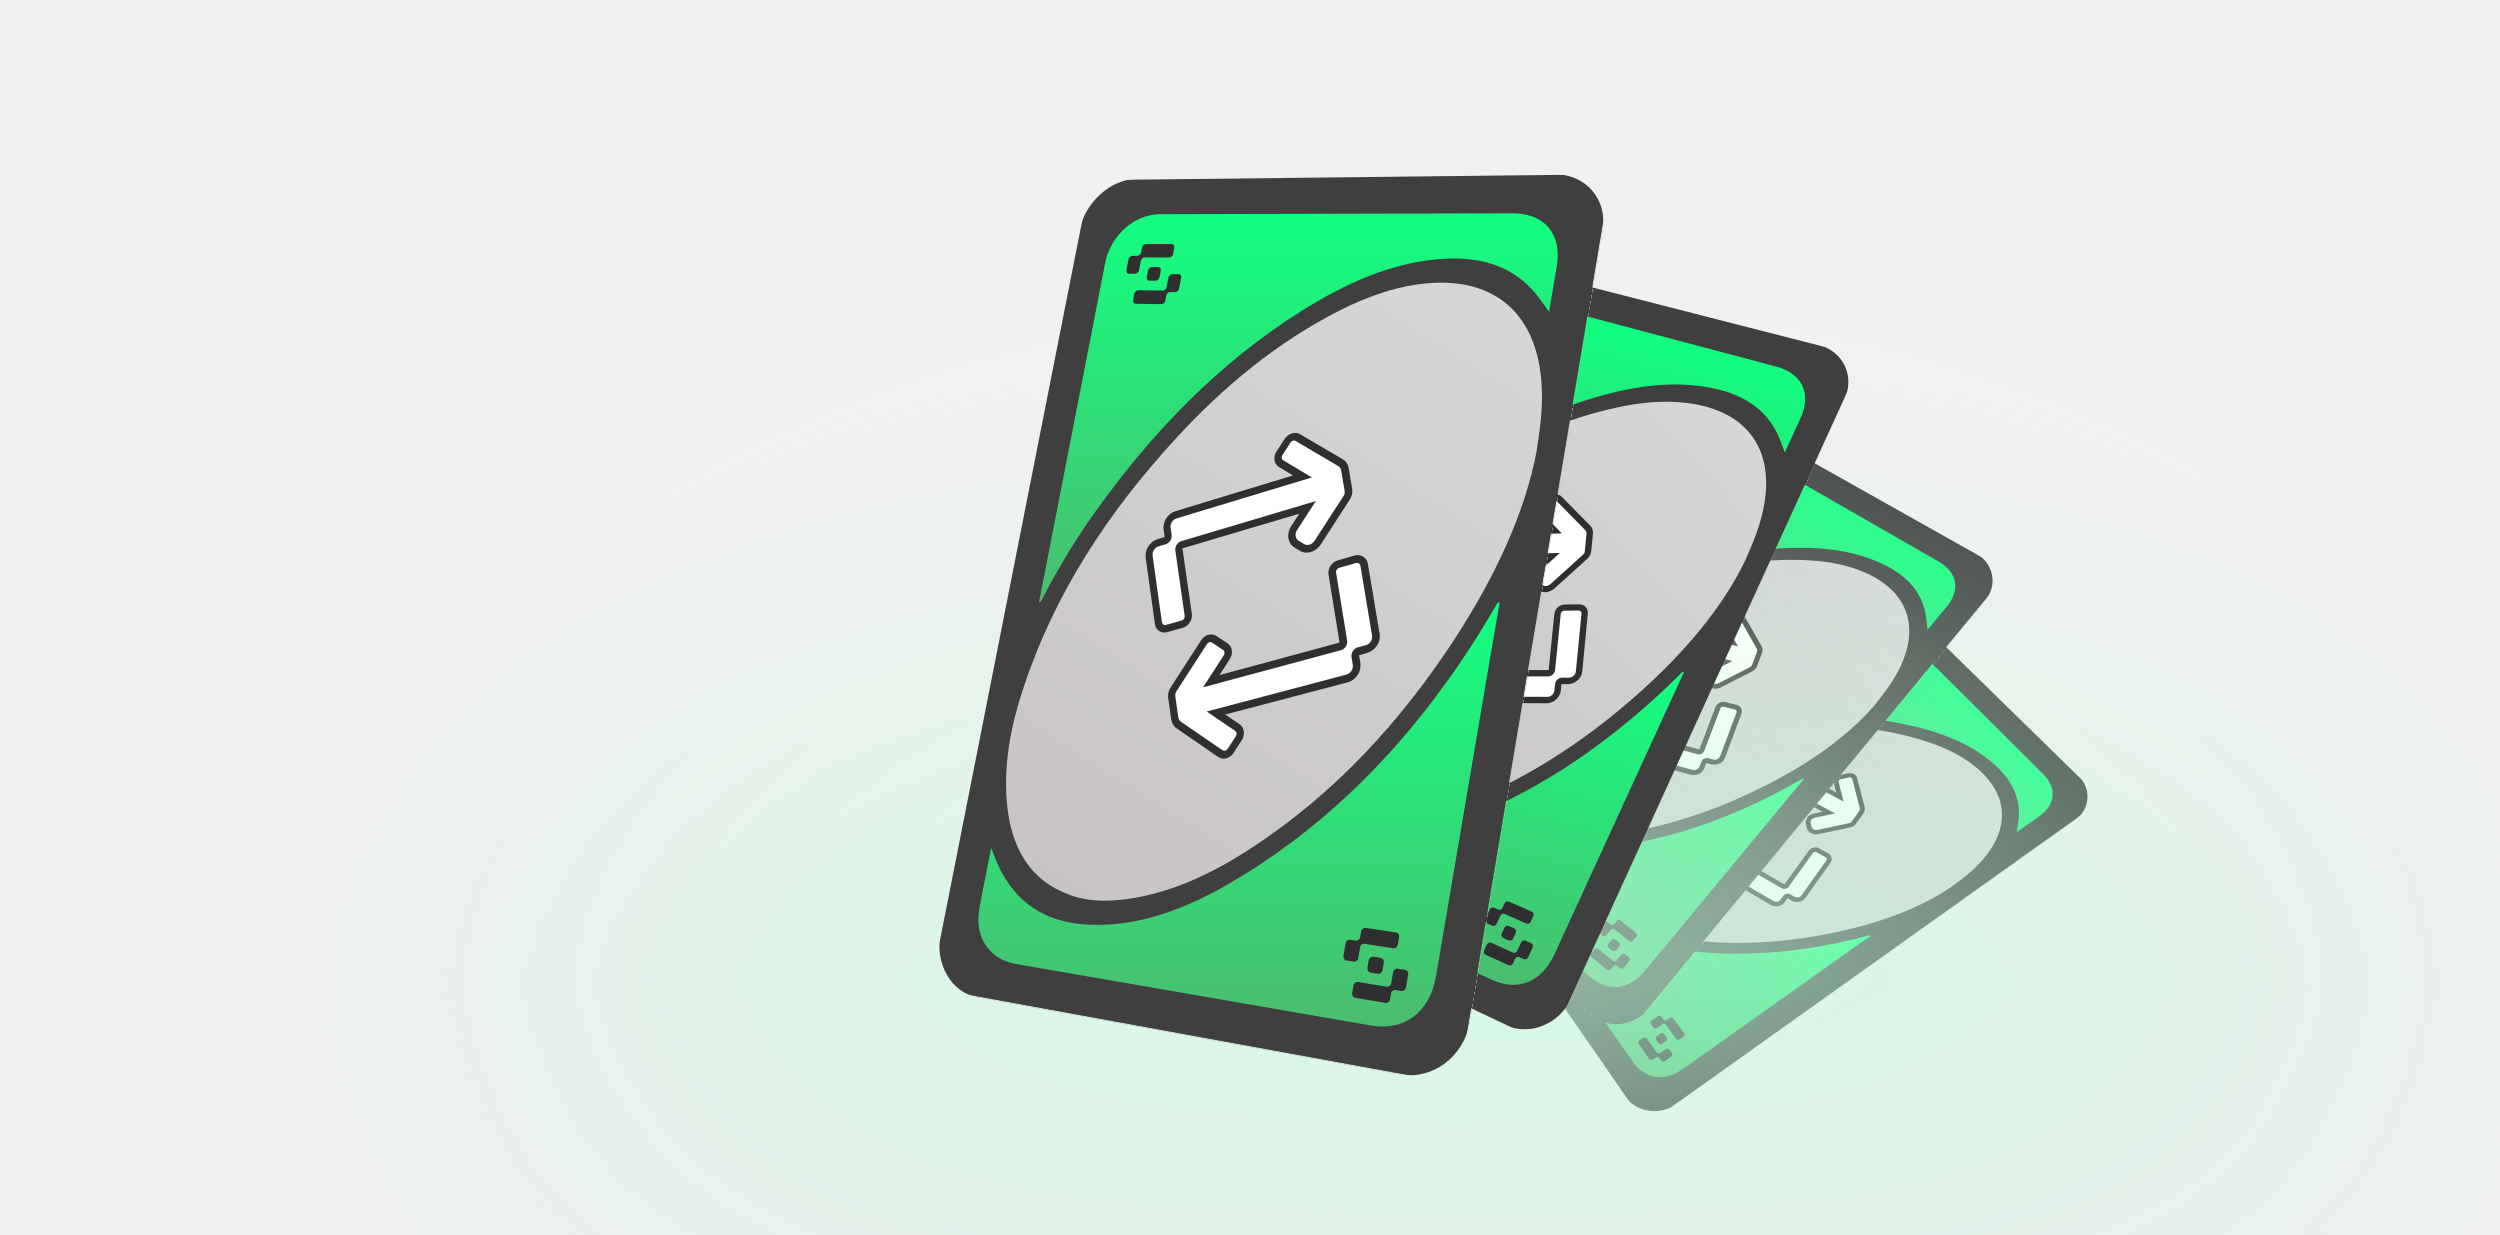
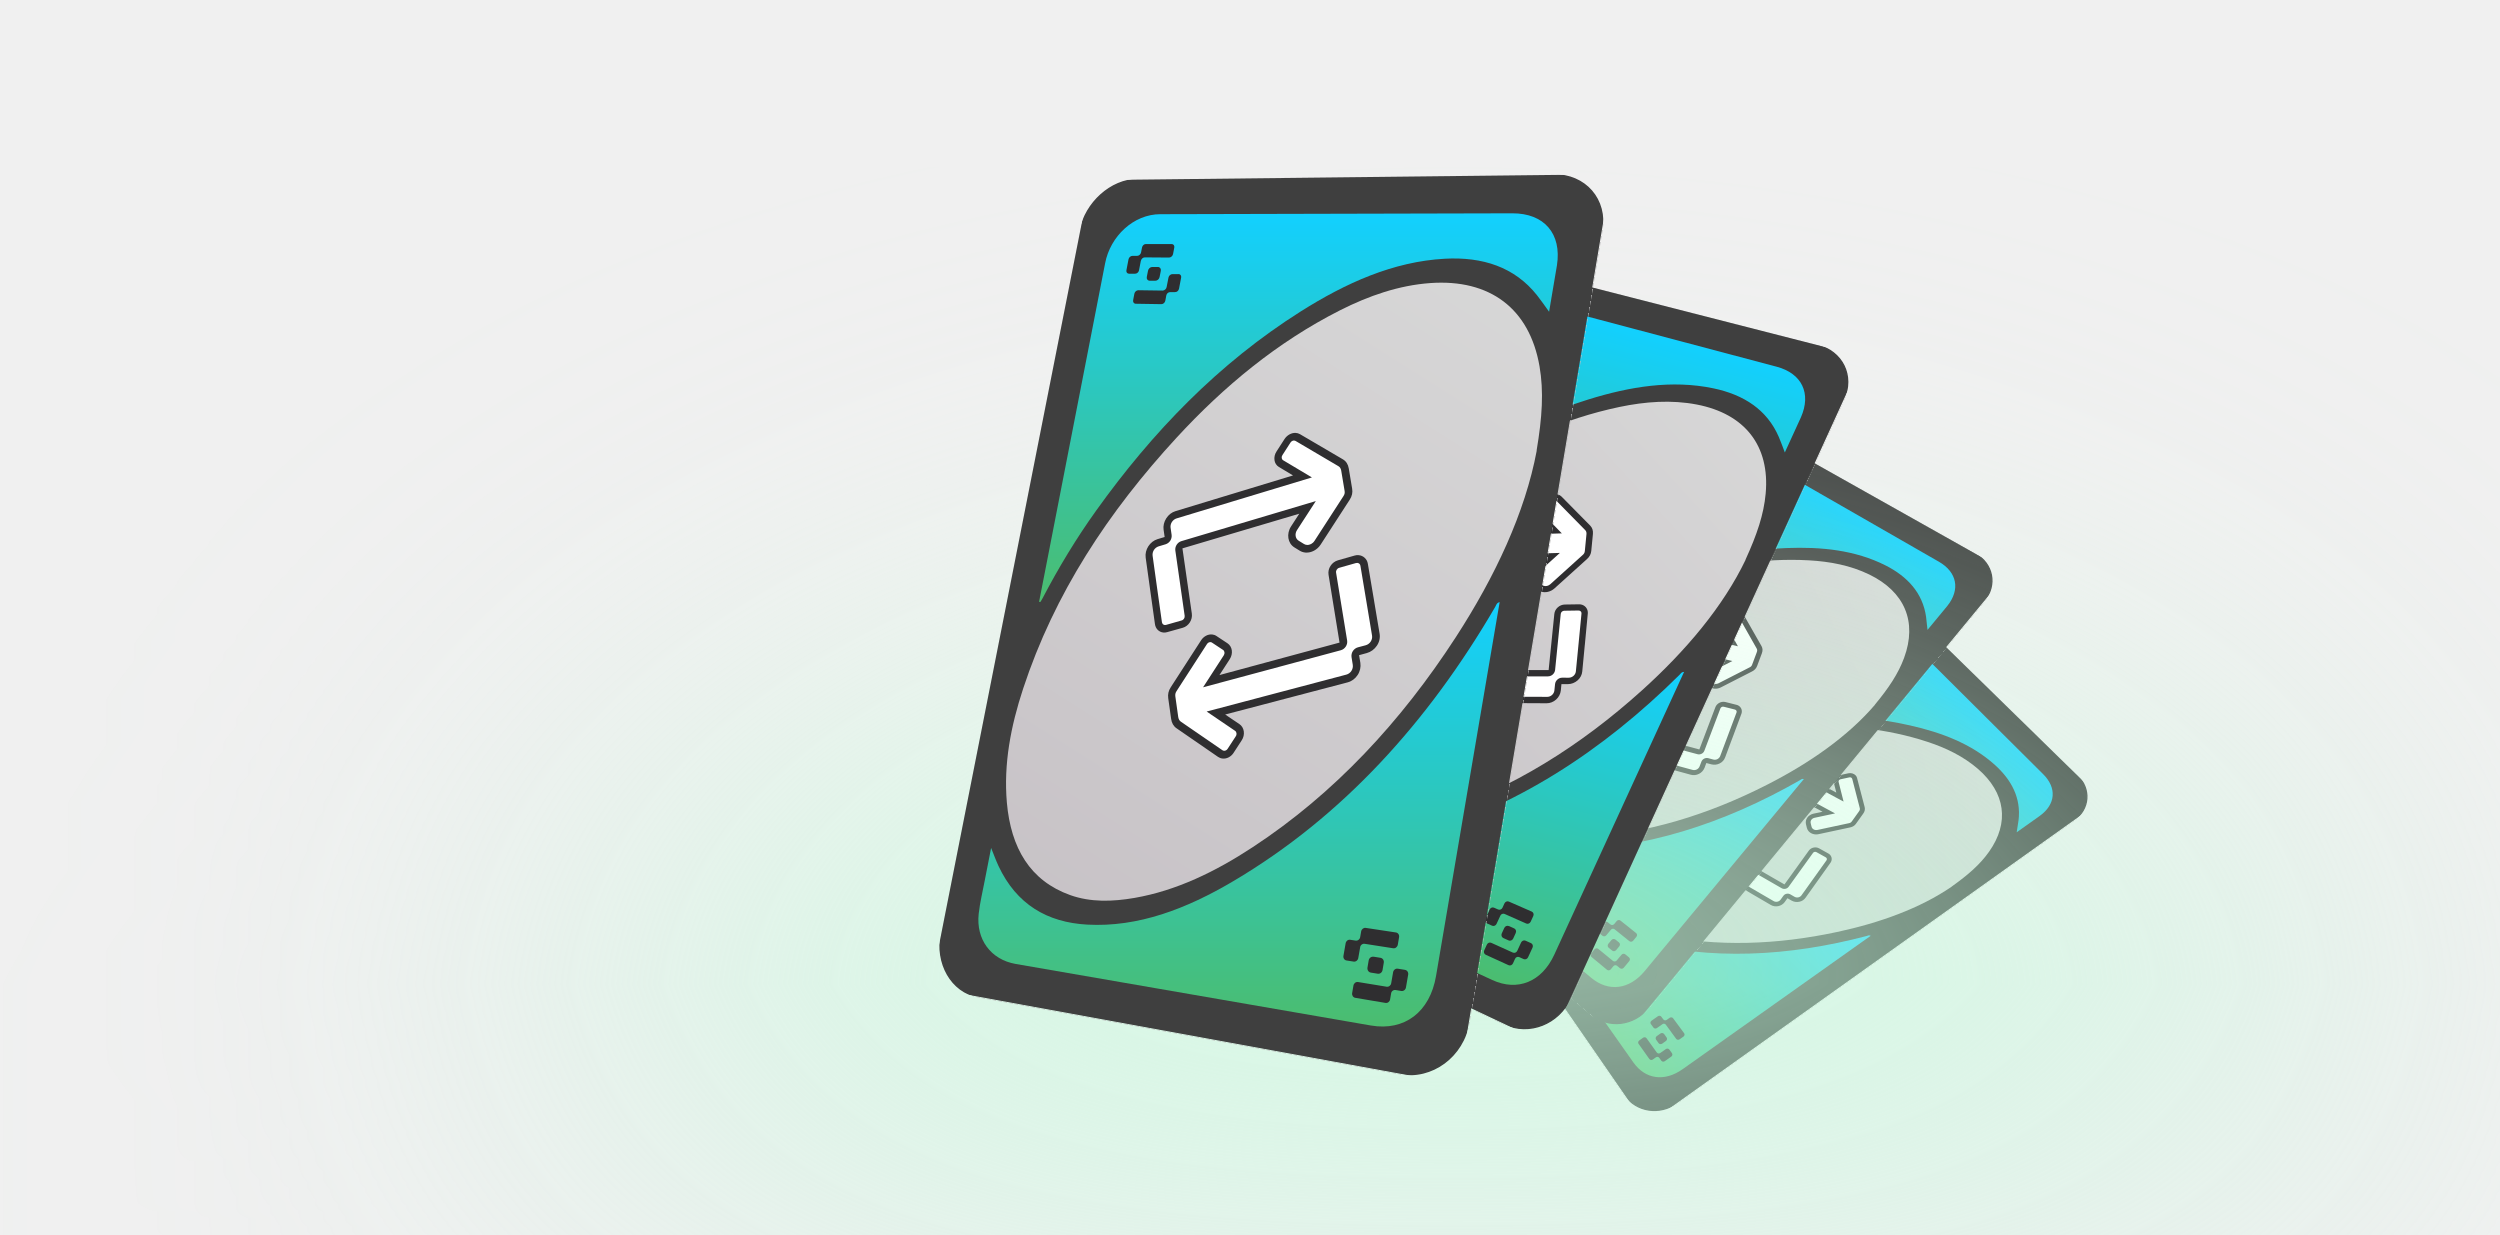
<svg xmlns="http://www.w3.org/2000/svg" xmlns:xlink="http://www.w3.org/1999/xlink" width="474" height="234" fill="none">
  <style>.B{fill:#fff}.C{fill:#2f2e30}.D{color-interpolation-filters:sRGB}.E{flood-opacity:0}.F{stroke:#fff}.G{fill:#3f3f3f}.H{stroke-width:.253}</style>
  <g clip-path="url(#W)">
    <mask id="A" maskUnits="userSpaceOnUse" x="279" y="111" width="117" height="100">
      <path d="M359.578 113.493l34.287 33.514c2.621 2.564 2.361 6.377-.613 8.495l-75.301 53.647c-3.262 2.326-7.688 1.658-9.844-1.461l-28.078-40.61c-1.758-2.54-.76-6.186 2.199-8.168l68.54-45.92c2.723-1.827 6.656-1.612 8.809.493l.001.01z" class="B F H" />
    </mask>
    <g mask="url(#A)">
      <g filter="url(#E)" class="G">
        <path d="M396.898 149.974l-39.806-38.919c-.774-.756-2.191-.828-3.168-.174l-75.116 50.321c-1.073.721-1.434 2.038-.807 2.941l32.594 47.157c.79 1.143 2.388 1.387 3.575.543l82.522-58.794c1.077-.765 1.162-2.148.206-3.085v.01z" />
      </g>
      <path d="M370.046 168.107c-6 4.109-13.659 6.874-21.785 8.608-11.404 2.434-22.691 2.839-33.65.569-5.072-1.048-9.794-2.689-13.793-5.505-2.106-1.487-3.931-3.207-5.001-5.459-2.103-4.44-1.003-8.671 2.37-12.699 2.875-3.428 6.564-5.919 10.608-7.96 10.33-5.215 21.361-7.468 32.945-7.948 8.043-.331 15.996.413 23.71 2.938 3.538 1.163 6.818 2.755 9.561 5.126 5.21 4.515 6.024 10.164 2.128 15.69-1.688 2.394-3.922 4.366-7.093 6.621v.019z" fill="url(#J)" />
      <path d="M317.17 139.883l2.27-1.525 30.691-20.674c2.626-1.79 6.336-1.685 8.511.499l28.742 28.6c2.607 2.587 2.387 5.696-.6 7.878l-4.42 3.142.358-2.321c.481-4.145-1.302-7.597-4.535-10.496-4.457-3.989-10.072-6.095-16.024-7.441-10.999-2.482-21.958-2.254-32.898-.445-3.93.648-7.773 1.602-11.561 2.793-.146.045-.287.075-.433.11l-.106-.125.005.005z" fill="url(#K)" />
      <path d="M354.681 177.432l-1.062.75-34.588 24.531c-3.431 2.434-7.068 1.944-9.339-1.271l-23.932-33.964c-1.67-2.377-1.234-5.249 1.081-7.102 1.007-.805 2.13-1.485 3.202-2.215l3.17-2.133-.865 2.063c-1.673 4.612-.62 8.583 2.445 12.011 3.919 4.377 9.372 6.806 15.453 8.367 14.168 3.64 28.84 2.9 43.682-1.008.218-.058.42-.219.748-.034l.005.005z" fill="url(#L)" />
      <path d="M317 199.681l-.493-.684c-.148-.205-.443-.243-.664-.092l-1.057.745c-.216.156-.511.109-.659-.096l-1.944-2.707c-.148-.205-.437-.237-.654-.091l-.725.514c-.217.156-.278.438-.13.643l2.047 2.877a.47.47 0 0 0 .653.091l.587-.415a.45.45 0 0 1 .639.105l.382.534c.147.205.447.248.664.092l1.23-.868c.216-.156.272-.443.124-.648zm-1.814-5.495c.216-.156.511-.109.654.091l1.958 2.683c.147.205.442.242.663.091l.726-.514c.216-.156.272-.443.12-.643l-2.085-2.828c-.142-.2-.437-.237-.654-.092l-.552.392a.47.47 0 0 1-.654-.091l-.376-.51c-.143-.2-.438-.237-.649-.086l-1.216.854c-.216.155-.262.433-.115.628l.488.67c.143.199.437.237.654.091l1.048-.736h-.01zm.331 1.865l.468.649c.157.215.097.517-.134.677l-.696.496c-.231.16-.541.117-.689-.097l-.473-.655c-.152-.21-.092-.512.134-.677l.692-.49c.23-.161.535-.113.688.097h.01zm39.732-71.495l-.504-.503c-.146-.156-.421-.173-.608-.046l-.924.622c-.192.132-.462.11-.613-.041l-1.949-2.007c-.146-.146-.416-.168-.604-.041l-.63.429c-.187.127-.225.356-.079.502l2.055 2.122c.151.151.416.168.608.036l.51-.348a.46.46 0 0 1 .589.055l.388.387c.141.161.416.178.608.046l1.073-.73c.192-.132.22-.351.074-.507l.006.024zm-1.997-4.163c.187-.127.462-.11.603.041l1.959 1.988c.151.151.426.168.613.041l.63-.429c.188-.127.221-.352.07-.503l-2.089-2.088c-.136-.156-.411-.173-.599-.046l-.485.325c-.188.127-.463.11-.604-.041l-.377-.378c-.146-.146-.416-.168-.604-.04l-1.063.72c-.187.127-.216.347-.07.493l.494.493c.141.151.411.173.598.046l.909-.617.015-.005zm.42 1.422l.478.478c.151.161.113.4-.084.537l-.611.409c-.197.137-.486.114-.642-.042l-.478-.478c-.147-.165-.114-.4.088-.531l.611-.41c.197-.136.487-.114.638.037z" class="C" />
      <path d="M325.151 152.26a.73.73 0 0 1-.001-.916l2.539-3.365 2.123-2.807a1.51 1.51 0 0 1 1.865-.405l.745.402a.51.51 0 0 0 .624-.14l.505-.677c.199-.269.507-.456.858-.535a1.44 1.44 0 0 1 1.007.13l13.422 7.176-.702-2.791c-.105-.429.206-.862.708-.97l1.685-.366c.345-.074.715.029.928.27.085.085.137.194.17.313l1.442 5.544c.077.295.007.607-.191.896l-1.382 1.936c-.198.278-.459.438-.819.516l-6.013 1.282c-.526.114-1.084-.053-1.403-.429-.121-.141-.209-.305-.248-.477l-.166-.7c-.155-.661.332-1.328 1.082-1.484l2.804-.6-13.28-7.196a.52.52 0 0 0-.628.135l-4.557 6.077c-.289.379-.853.501-1.256.269l-1.641-.916a.8.8 0 0 1-.221-.182l.001.01z" class="B" />
      <path d="M351.095 147.525a.4.4 0 0 1 .088.155l1.433 5.543c.054.207-.004.406-.131.584l-1.383 1.936c-.132.183-.281.282-.52.329l-6.008 1.287c-.371.078-.731-.044-.939-.29-.081-.09-.137-.194-.165-.318l-.166-.699c-.105-.439.221-.886.722-.995l3.906-.834-14.225-7.692a1.01 1.01 0 0 0-1.251.275l-4.557 6.076c-.141.193-.424.253-.628.135l-1.636-.911c-.044-.025-.079-.051-.11-.091-.106-.125-.111-.311-.003-.46l2.544-3.379 2.118-2.803a1.01 1.01 0 0 1 1.247-.27l.745.402a1.01 1.01 0 0 0 1.246-.27l.506-.677a1.01 1.01 0 0 1 1.247-.27l14.366 7.691-.944-3.738c-.054-.217.101-.433.355-.485l1.684-.366a.5.5 0 0 1 .469.136m.736-.505c-.328-.356-.876-.513-1.397-.405l-1.685.366c-.36.079-.663.271-.867.545a1.07 1.07 0 0 0-.19.906l.461 1.844-12.483-6.665c-.397-.217-.874-.274-1.341-.169s-.877.353-1.147.714l-.505.676-.746-.402c-.81-.438-1.925-.199-2.483.54l-2.113 2.798-.01.01-2.534 3.359c-.326.428-.326.981-.002 1.372.091.11.201.201.331.273l1.636.921c.611.345 1.459.162 1.889-.409l4.556-6.087 12.342 6.696-1.705.365c-.998.213-1.645 1.101-1.44 1.974l.166.7a1.5 1.5 0 0 0 .331.645c.43.497 1.17.722 1.872.575l6.018-1.287c.482-.1.848-.334 1.107-.705l1.383-1.936c.273-.384.36-.803.256-1.203l-1.448-5.548c-.043-.168-.131-.332-.257-.468l.005.005z" class="C" />
      <path d="M319.731 167.344a.74.74 0 0 1-.146-.327l-1.056-5.72c-.052-.3.027-.611.245-.899l1.446-1.92c.204-.274.464-.433.81-.507l6.315-1.362c.345-.074.701.034.903.284a.73.73 0 0 1 .156.318l.305 1.487c.045.217-.008.431-.15.623a.99.99 0 0 1-.592.371l-3.224.686 13.333 7.668c.218.123.511.062.652-.139l4.631-6.423c.283-.394.867-.515 1.305-.278l1.745.973c.089.051.169.112.24.192.243.281.258.668.036.971l-2.557 3.584-2.175 3.051a1.54 1.54 0 0 1-1.977.417l-.797-.462c-.109-.062-.232-.08-.358-.054s-.233.092-.304.192l-.524.736c-.434.605-1.325.791-1.972.411l-13.494-7.867.558 2.904c.086.448-.25.904-.751 1.013l-1.7.361c-.355.073-.711-.044-.909-.299l.006.015z" class="B" />
      <path d="M346.279 162.64c.116.136.131.332.018.486l-2.567 3.593-2.171 3.037c-.288.408-.882.529-1.32.273l-.796-.463c-.433-.251-1.022-.125-1.315.278l-.528.73c-.293.404-.882.53-1.315.278l-14.395-8.377.742 3.879c.045.227-.125.457-.378.509l-1.7.361c-.18.039-.358-.025-.454-.15a.42.42 0 0 1-.078-.163l-1.061-5.715c-.035-.206.029-.401.166-.588l1.446-1.92a.83.83 0 0 1 .52-.328l6.32-1.358c.181-.039.354.02.455.14.04.04.061.1.073.159l.304 1.487c.045.217-.12.442-.368.499l-4.305.922 14.239 8.202c.432.251 1.022.125 1.31-.274l4.63-6.432c.141-.202.434-.262.652-.139l1.746.973c.044.026.084.056.115.096m.745-.523c-.096-.116-.217-.217-.356-.289l-1.745-.973c-.318-.175-.687-.229-1.057-.151s-.683.28-.886.564l-4.63 6.422-12.432-7.138 2.138-.457c.36-.078.678-.275.886-.554a1.15 1.15 0 0 0 .219-.934l-.304-1.487c-.035-.178-.117-.337-.229-.477-.308-.366-.837-.532-1.358-.423l-6.31 1.357a1.77 1.77 0 0 0-1.103.69l-1.447 1.92c-.288.379-.4.792-.325 1.201l1.051 5.714a1.11 1.11 0 0 0 .224.491c.299.385.838.561 1.364.448l1.699-.36c.365-.074.683-.281.896-.564s.296-.628.229-.954l-.376-1.929 12.589 7.353c.418.246.925.324 1.422.22a2.01 2.01 0 0 0 1.208-.766l.524-.735.801.458c.423.241.929.319 1.431.219s.93-.376 1.203-.77l2.171-3.046.009-.01 2.553-3.589c.321-.452.295-1.04-.064-1.456l.005.005z" class="C" />
    </g>
  </g>
  <g clip-path="url(#X)">
    <mask id="B" maskUnits="userSpaceOnUse" x="259" y="78" width="119" height="117">
      <path d="M329.224 79.493l45.229 25.431c3.458 1.946 4.255 6.004 1.74 9.052l-63.69 77.171c-2.759 3.346-7.572 3.887-10.7 1.23l-40.726-34.587c-2.55-2.163-2.527-6.254.01-9.154l58.787-67.201c2.334-2.672 6.506-3.55 9.347-1.952l.003.01z" class="B F H" />
    </mask>
    <g mask="url(#B)">
      <g filter="url(#F)" class="G">
        <path d="M378.455 107.175l-52.512-29.534c-1.022-.573-2.524-.252-3.361.706l-64.428 73.644c-.92 1.053-.928 2.531-.02 3.3l47.281 40.166c1.146.974 2.885.781 3.89-.434l69.796-84.576c.911-1.1.612-2.57-.649-3.282l.003.01z" />
      </g>
      <path d="M355.465 133.653c-5.122 5.975-12.353 11.011-20.362 15.1-11.24 5.739-22.925 9.324-35.016 10.02-5.597.325-10.992-.068-15.961-1.892-2.619-.964-5.008-2.25-6.757-4.305-3.442-4.052-3.478-8.783-1.08-13.938 2.046-4.39 5.204-8.027 8.86-11.293 9.337-8.345 20.238-13.79 32.213-17.537 8.314-2.599 16.837-4.049 25.607-3.57 4.025.226 7.9.971 11.431 2.681 6.711 3.26 9.145 8.937 6.62 15.806-1.095 2.975-2.877 5.662-5.561 8.907l.006.021z" fill="url(#M)" />
      <path d="M292.285 118.959l1.946-2.23 26.292-30.208c2.243-2.607 6.151-3.536 9.036-1.862l38.057 21.846c3.45 1.975 4.091 5.286 1.58 8.403l-3.741 4.523-.276-2.527c-.659-4.467-3.489-7.576-7.68-9.701-5.777-2.922-12.237-3.551-18.836-3.291-12.192.487-23.585 3.794-34.515 8.751-3.926 1.778-7.676 3.851-11.302 6.157-.14.088-.279.159-.422.237l-.146-.101.007.003z" fill="url(#N)" />
      <path d="M342.015 147.704l-.9 1.082-29.286 35.331c-2.904 3.506-6.844 4.012-10.119 1.287l-34.53-28.801c-2.412-2.016-2.761-5.141-.859-7.726.827-1.124 1.81-2.149 2.726-3.213l2.717-3.117c-.131.936-.262 1.669-.327 2.399-.456 5.29 1.756 9.146 5.921 11.87 5.322 3.478 11.703 4.49 18.496 4.418 15.831-.164 30.962-5.046 45.381-13.289.213-.121.378-.346.773-.244l.007.003z" fill="url(#O)" />
      <path d="M308.856 181.516l-.708-.577c-.212-.173-.53-.129-.719.091l-.897 1.075c-.182.223-.504.256-.716.084l-2.79-2.286c-.212-.172-.524-.125-.709.088l-.614.741c-.183.223-.167.536.044.708l2.945 2.434c.212.173.531.129.709-.088l.497-.598c.182-.224.486-.242.698-.069l.549.452c.211.172.537.133.719-.091l1.043-1.251c.182-.224.16-.54-.051-.713zm-3.435-5.236c.182-.223.504-.257.709-.088l2.798 2.256c.212.173.531.13.72-.09l.614-.741c.183-.223.16-.539-.055-.706l-2.971-2.372c-.205-.169-.524-.126-.709.088l-.468.564c-.179.217-.497.26-.709.087l-.536-.427c-.205-.169-.524-.125-.702.092l-1.032 1.233c-.183.223-.153.526.055.689l.698.563c.205.169.524.125.709-.088l.889-1.062-.01.002zm.867 1.858l.671.547c.225.181.246.514.05.746l-.59.713c-.196.232-.531.274-.746.091l-.678-.551c-.218-.177-.24-.51-.05-.746l.586-.706c.196-.232.528-.268.746-.092l.011-.002zm21.51-85.867l-.667-.385c-.197-.122-.489-.063-.649.123l-.791.908c-.165.192-.453.244-.653.129l-2.6-1.552c-.194-.112-.482-.059-.642.126l-.539.624c-.16.185-.136.436.058.547l2.743 1.643c.2.115.482.059.646-.133l.435-.507a.5.5 0 0 1 .631-.107l.514.297c.193.128.485.069.649-.123l.917-1.064c.164-.192.132-.429-.065-.551l.013.024zm-3.256-3.792c.161-.186.453-.244.643-.126l2.604 1.529c.2.116.492.057.653-.129l.538-.624c.161-.186.132-.429-.068-.545l-2.769-1.598c-.186-.124-.478-.065-.638.12l-.417.476c-.161.186-.453.244-.642.126l-.501-.289c-.193-.112-.482-.059-.642.126l-.909 1.051c-.161.185-.129.423.065.535l.653.377c.19.118.479.065.639-.12l.777-.9.014-.009zm.839 1.368l.634.366c.203.126.23.386.063.584l-.524.599c-.168.198-.477.256-.684.136l-.634-.366c-.199-.132-.23-.386-.056-.58l.524-.599c.168-.198.477-.256.677-.14z" class="C" />
      <path d="M304.093 129.662a.79.79 0 0 1-.256-.957l1.711-4.229 1.433-3.529c.286-.695 1.103-1.125 1.836-.946l.892.212a.55.55 0 0 0 .612-.321l.339-.849c.132-.337.402-.619.746-.8s.732-.235 1.09-.146l16.04 3.741-1.516-2.72c-.229-.419-.025-.959.469-1.213l1.659-.854c.34-.174.756-.17 1.045.022.114.066.199.165.266.28l3.061 5.391c.163.288.177.633.051.99l-.903 2.411c-.129.347-.356.587-.711.77l-5.927 3.024c-.518.266-1.148.247-1.586-.056a1.2 1.2 0 0 1-.393-.429l-.37-.685c-.347-.647-.025-1.482.715-1.855l2.764-1.412-15.899-3.803a.56.56 0 0 0-.618.317l-3.062 7.629c-.195.477-.751.762-1.237.633l-1.972-.498c-.102-.024-.192-.068-.282-.128l.003.01z" class="B" />
      <path d="M329.89 117.445a.45.45 0 0 1 .134.137l3.051 5.393c.115.202.11.426.027.648l-.903 2.411a.83.83 0 0 1-.452.489l-5.92 3.029c-.365.185-.777.158-1.063-.04a.76.76 0 0 1-.261-.286l-.37-.686c-.232-.429-.017-.987.477-1.241l3.848-1.967-17.024-4.056c-.493-.116-1.039.167-1.231.638l-3.061 7.629c-.094.24-.372.383-.619.317l-1.965-.495a.37.37 0 0 1-.141-.064c-.146-.101-.203-.295-.131-.481l1.712-4.244 1.429-3.523c.188-.465.734-.748 1.227-.632l.892.212c.494.116 1.04-.167 1.228-.631l.339-.85c.188-.464.734-.747 1.227-.631l17.172 4.015-2.033-3.643c-.118-.211-.016-.481.234-.606l1.659-.854a.54.54 0 0 1 .528.01m.628-.733c-.443-.281-1.06-.292-1.574-.032l-1.659.854c-.354.183-.617.469-.753.812s-.112.702.054 1l.999 1.799-14.916-3.471a2.08 2.08 0 0 0-1.449.199c-.46.241-.818.615-.999 1.067l-.339.849-.892-.211c-.969-.231-2.068.331-2.444 1.26l-1.426 3.517-.007.013-1.708 4.221c-.222.538-.066 1.117.382 1.434a1.26 1.26 0 0 0 .422.194l1.968.504c.736.189 1.571-.24 1.86-.957l3.059-7.639 14.776 3.542-1.679.86c-.984.502-1.411 1.612-.953 2.466l.37.686a1.64 1.64 0 0 0 .526.582c.589.398 1.426.427 2.118.076l5.931-3.031c.476-.239.792-.587.96-1.046l.903-2.412c.178-.478.151-.94-.069-1.329l-3.068-5.395c-.092-.163-.23-.31-.4-.416l.007.004z" class="C" />
      <path d="M302.651 146.948a.81.81 0 0 1-.244-.301l-2.706-5.683c-.138-.299-.142-.647.004-1.009l.975-2.412c.136-.343.363-.583.704-.757l6.22-3.192c.34-.174.742-.162 1.024.043.106.078.195.172.252.289l.735 1.469c.107.214.112.453.018.693a1.07 1.07 0 0 1-.516.554l-3.177 1.62 16.085 4.281a.55.55 0 0 0 .643-.328l3.041-8.011c.186-.491.763-.781 1.287-.656l2.097.528a1.02 1.02 0 0 1 .305.134c.332.226.457.626.309 1.005l-1.669 4.463-1.419 3.798c-.285.755-1.157 1.203-1.95.99l-.962-.26c-.132-.034-.265-.019-.39.044s-.218.161-.263.286l-.342.915a1.66 1.66 0 0 1-1.946.983l-16.311-4.444 1.398 2.879c.215.445-.008 1.016-.502 1.27l-1.675.853c-.351.176-.756.153-1.035-.058l.01.014z" class="B" />
      <path d="M329.087 134.595a.42.42 0 0 1 .155.503l-1.677 4.475-1.419 3.783a1.1 1.1 0 0 1-1.303.654l-.962-.26a1.11 1.11 0 0 0-1.296.659l-.348.911a1.11 1.11 0 0 1-1.297.659l-17.394-4.725 1.862 3.847c.111.225-.003.513-.253.638l-1.675.853c-.178.092-.382.075-.517-.029-.05-.037-.092-.087-.128-.149l-2.709-5.677c-.094-.206-.083-.427.008-.661l.975-2.412c.093-.224.222-.369.451-.489l6.227-3.189c.177-.091.374-.079.514.019.053.03.092.087.12.145l.736 1.47c.107.213-.002.496-.246.625l-4.241 2.169 17.181 4.585c.523.142 1.104-.155 1.293-.652l3.039-8.021c.091-.251.379-.396.643-.328l2.097.528c.054.014.104.035.147.068m.632-.756c-.133-.093-.287-.166-.452-.202l-2.097-.528a1.65 1.65 0 0 0-1.148.138c-.365.185-.635.484-.768.837l-3.041 8.011-14.996-3.98 2.107-1.076c.355-.183.632-.478.771-.827s.13-.718-.032-1.039l-.735-1.469a1.18 1.18 0 0 0-.372-.434c-.425-.296-1.024-.321-1.539-.062l-6.216 3.186c-.466.237-.775.572-.959 1.03l-.975 2.413c-.195.477-.196.94-.003 1.346l2.699 5.679c.085.176.209.331.371.45.421.319 1.033.353 1.551.087l1.676-.853a1.61 1.61 0 0 0 .778-.84c.143-.355.134-.74-.027-1.061l-.933-1.912 15.22 4.161c.506.14 1.057.079 1.547-.169s.86-.658 1.049-1.139l.341-.915.966.254a2.24 2.24 0 0 0 1.557-.171c.497-.244.867-.654 1.042-1.142l1.416-3.793.007-.012 1.663-4.467c.209-.562.017-1.17-.475-1.505l.007.004z" class="C" />
    </g>
  </g>
  <g filter="url(#G)">
    <ellipse cx="275.5" cy="240.866" rx="167.5" ry="101.5" fill="url(#P)" />
  </g>
  <g clip-path="url(#Y)">
    <mask id="C" maskUnits="userSpaceOnUse" x="220" y="49" width="131" height="147">
      <path d="M281.884 49.384l62.674 16.031c4.792 1.227 7.062 5.858 5.016 10.34L297.777 189.24c-2.243 4.919-7.865 7.123-12.488 4.933l-60.206-28.509c-3.768-1.782-5.061-6.716-2.941-11.028l49.11-99.896c1.949-3.971 6.689-6.374 10.626-5.367l.006.011z" class="B F H" />
    </mask>
    <g mask="url(#C)">
      <g filter="url(#H)" class="G">
        <path d="M350.105 66.835l-72.768-18.622c-1.415-.36-3.12.511-3.82 1.934l-53.824 109.475c-.768 1.566-.301 3.349 1.041 3.981l69.899 33.114c1.695.802 3.727.009 4.544-1.778l56.762-124.372c.742-1.619-.092-3.293-1.841-3.743l.007.011z" />
      </g>
      <path d="M330.962 106.139c-4.24 8.848-11.323 17.246-19.649 24.755-11.683 10.538-24.599 18.625-38.935 23.366-6.634 2.197-13.258 3.465-19.831 2.872-3.465-.317-6.757-1.095-9.526-3.005-5.454-3.769-7.023-9.455-5.798-16.437 1.046-5.946 3.676-11.345 7.025-16.458 8.551-13.062 19.922-23.137 33.133-31.513 9.175-5.812 18.971-10.309 29.687-12.562 4.919-1.027 9.826-1.38 14.63-.46 9.134 1.76 13.896 7.812 13.073 16.898-.359 3.936-1.638 7.746-3.823 12.521l.014.023z" fill="url(#Q)" />
      <path d="M250.137 108.831l1.623-3.314 21.915-44.862c1.86-3.863 6.267-6.243 10.281-5.158l52.88 14.028c4.792 1.265 6.632 5.046 4.614 9.61l-3.046 6.654c-.432-1.133-.761-2.059-1.147-2.954-2.235-5.167-6.647-7.998-12.38-9.204-7.899-1.655-15.881-.328-23.745 2.115-14.525 4.52-27.177 12.179-38.74 21.675-4.155 3.409-8.002 7.116-11.625 11.062-.14.151-.284.282-.431.422l-.209-.075.01.002z" fill="url(#R)" />
      <path d="M319.3 127.401l-.735 1.593-23.867 51.998c-2.366 5.159-6.947 7.04-11.77 4.815l-50.877-23.542c-3.555-1.65-4.983-5.301-3.528-9.027.633-1.621 1.487-3.172 2.247-4.749l2.265-4.63c.144 1.169.224 2.094.381 2.994 1.157 6.517 5.066 10.447 10.961 12.384 7.531 2.471 15.542 1.631 23.7-.648 19.011-5.305 35.657-16.067 50.362-30.646.216-.215.343-.539.851-.544l.01.002z" fill="url(#S)" />
      <path d="M290.279 178.818l-1.038-.466c-.311-.14-.681.015-.838.341l-.732 1.584c-.148.327-.524.471-.835.332l-4.098-1.852c-.31-.14-.671.018-.825.335l-.501 1.09c-.148.328-.028.699.282.839l4.332 1.98c.311.14.68-.016.826-.335l.404-.88c.148-.328.508-.448.819-.308l.806.366c.311.14.69-.013.838-.341l.852-1.844c.147-.327.019-.701-.292-.841zm-5.826-5.197c.147-.328.524-.472.825-.334l4.098 1.814c.311.139.681-.016.837-.341l.501-1.091c.148-.327.019-.701-.294-.832l-4.343-1.899c-.302-.137-.671.018-.826.335l-.381.83c-.145.319-.515.475-.826.335l-.783-.342c-.302-.137-.671.018-.816.337l-.845 1.818c-.148.328-.015.684.289.812l1.022.453c.301.137.671-.018.826-.335l.728-1.566-.012.006zm1.642 1.957l.985.443c.329.145.462.538.301.881l-.48 1.049c-.162.343-.552.502-.87.351l-.994-.445c-.32-.143-.453-.536-.301-.882l.478-1.04c.161-.343.549-.493.869-.351l.012-.006zM284.29 65.232l-.927-.249c-.276-.083-.609.082-.742.357l-.66 1.349a.67.67 0 0 1-.745.366l-3.631-1.03c-.27-.072-.6.084-.733.36l-.447.926c-.133.275-.023.568.246.641l3.834 1.093c.278.075.599-.084.735-.368l.36-.751c.136-.284.459-.414.726-.333l.714.191c.274.092.606-.073.742-.357l.76-1.576c.136-.284.021-.56-.255-.643l.023.025zm-5.142-3.516c.133-.275.466-.44.732-.359l3.63 1.001c.278.075.611-.091.744-.366l.447-.926c.134-.275.021-.56-.257-.634l-3.85-1.032c-.265-.09-.597.075-.731.351l-.348.707c-.134.275-.466.44-.733.359l-.696-.186c-.269-.072-.599.084-.733.359l-.755 1.559c-.134.275-.019.551.25.623l.909.244c.267.081.597-.076.731-.351l.646-1.334.014-.015zm1.449 1.378l.882.236c.285.086.402.39.264.683l-.437.891a.71.71 0 0 1-.78.385l-.881-.236c-.283-.095-.402-.39-.255-.681l.438-.891c.138-.293.491-.462.769-.387z" class="C" />
      <path d="M267.809 117.909c-.424-.161-.678-.587-.618-1.07l.697-5.644.587-4.713c.119-.928.965-1.71 1.905-1.731l1.143-.033a.68.68 0 0 0 .633-.584l.135-1.132c.05-.448.284-.875.64-1.203s.806-.519 1.265-.528l20.524-.67-2.703-2.788c-.412-.43-.339-1.146.173-1.611l1.722-1.564c.354-.32.856-.449 1.266-.311.158.042.292.135.41.251l5.426 5.505c.289.294.418.705.381 1.176l-.309 3.195c-.044.459-.24.821-.608 1.156l-6.162 5.555c-.538.487-1.303.668-1.929.444-.236-.082-.449-.215-.611-.39l-.666-.706c-.627-.667-.509-1.775.262-2.464l2.873-2.593-20.373.551a.7.7 0 0 0-.643.581l-1.225 10.175c-.081.638-.659 1.161-1.286 1.163l-2.535.036c-.13.003-.253-.02-.381-.064l.007.011z" class="B" />
      <path d="M294.932 94.874c.075.02.142.066.207.121l5.414 5.511c.203.205.27.477.241.771l-.31 3.195a1.04 1.04 0 0 1-.385.735l-6.153 5.557c-.38.341-.884.442-1.292.295a.95.95 0 0 1-.408-.26l-.666-.706c-.418-.442-.339-1.184.174-1.649l4-3.61-21.81.608a1.37 1.37 0 0 0-1.277 1.165l-1.225 10.175a.67.67 0 0 1-.643.582l-2.526.039c-.07 0-.128-.006-.19-.033-.209-.074-.34-.289-.314-.536l.692-5.664.585-4.704a1.36 1.36 0 0 1 1.274-1.156l1.142-.033c.632-.019 1.198-.537 1.275-1.157l.134-1.132c.077-.62.643-1.137 1.274-1.156l21.976-.705-3.624-3.731c-.211-.217-.175-.574.086-.806l1.722-1.564c.184-.167.437-.222.639-.158m.52-1.085c-.624-.195-1.37-.009-1.906.469l-1.722 1.564c-.368.335-.592.764-.645 1.221s.092.882.388 1.187l1.783 1.843-19.082.633c-.611.015-1.206.27-1.682.708s-.786 1.005-.858 1.607l-.134 1.132-1.142.033a2.72 2.72 0 0 0-2.537 2.306l-.582 4.696-.005.017-.695 5.636c-.093.719.281 1.365.923 1.603a1.56 1.56 0 0 0 .571.097l2.533-.028a2.04 2.04 0 0 0 1.931-1.753l1.218-10.186 18.938-.502-1.745 1.577c-1.023.922-1.179 2.396-.352 3.278l.666.706c.225.239.496.415.823.531.837.29 1.854.054 2.574-.591l6.165-5.564c.496-.442.765-.963.818-1.571l.309-3.195c.061-.634-.121-1.181-.511-1.578l-5.436-5.507a1.48 1.48 0 0 0-.616-.372l.01.002z" class="C" />
      <path d="M271.652 139.191c-.153-.059-.285-.161-.391-.283l-5.092-5.971c-.263-.316-.38-.733-.32-1.216l.395-3.22c.053-.456.249-.818.603-1.138l6.46-5.852c.354-.319.842-.433 1.248-.278.153.06.29.144.396.267l1.359 1.532c.199.223.282.509.246.829-.034.311-.193.607-.442.833l-3.304 2.976 20.752-.034c.339-.004.639-.272.668-.603l1.078-10.629c.066-.651.667-1.187 1.338-1.205l2.695-.041c.14 0 .274.017.411.063a1.03 1.03 0 0 1 .697 1.11l-.57 5.913-.484 5.033c-.099 1-1.005 1.822-2.029 1.821l-1.242-.003c-.169.001-.325.063-.456.179s-.21.264-.224.429l-.116 1.213a2.07 2.07 0 0 1-2.027 1.812l-21.076-.09 2.612 3.017c.402.466.318 1.225-.194 1.691l-1.743 1.567c-.366.326-.86.429-1.264.265l.016.013z" class="B" />
      <path d="M299.502 115.785a.52.52 0 0 1 .348.555l-.575 5.931-.488 5.012c-.06.672-.673 1.214-1.358 1.21l-1.242-.003c-.676-.002-1.279.542-1.349 1.211l-.125 1.21c-.07.669-.673 1.214-1.349 1.212l-22.471-.078 3.483 4.033c.206.234.163.618-.098.85l-1.743 1.567c-.184.168-.435.213-.632.132a.58.58 0 0 1-.201-.138l-5.095-5.962c-.18-.218-.237-.488-.203-.799l.395-3.219c.04-.3.148-.516.386-.735l6.469-5.85c.184-.167.426-.215.625-.143.074.02.139.075.192.136l1.36 1.533c.199.222.158.598-.094.832l-4.408 3.981 22.17-.023a1.38 1.38 0 0 0 1.347-1.202l1.071-10.64c.029-.332.33-.6.668-.603l2.696-.041c.07 0 .137.009.2.035m.517-1.114a1.58 1.58 0 0 0-.61-.098l-2.696.041a2.05 2.05 0 0 0-1.337.536c-.38.341-.609.789-.655 1.257l-1.078 10.628-19.342.046 2.19-1.976c.368-.334.607-.779.662-1.245s-.076-.906-.374-1.24l-1.359-1.532c-.16-.184-.364-.314-.589-.403-.607-.219-1.337-.056-1.873.422l-6.457 5.843c-.485.435-.749.939-.823 1.55l-.396 3.219c-.081.638.068 1.196.431 1.623l5.082 5.968c.16.184.359.332.593.423.61.248 1.358.09 1.896-.397l1.743-1.567c.377-.333.609-.789.666-1.263s-.077-.935-.376-1.269l-1.74-2.002 19.671.1c.655.006 1.299-.246 1.809-.702s.824-1.07.896-1.71l.116-1.213 1.244-.005c.657-.003 1.301-.254 1.821-.709s.833-1.067.886-1.712l.481-5.024.005-.017.561-5.916c.07-.744-.357-1.415-1.057-1.659l.009.003z" class="C" />
    </g>
  </g>
  <mask id="D" maskUnits="userSpaceOnUse" x="178" y="33" width="126" height="171">
    <path d="M215.641 34.065l78.887-.899c6.033-.067 10.167 4.671 9.172 10.597l-25.195 150.03c-1.089 6.502-7.016 10.874-13.154 9.753l-79.918-14.58c-5.001-.91-8.082-6.314-6.945-12.061L204.807 43.73c1.042-5.293 5.868-9.62 10.823-9.676l.011.011z" stroke-width=".3" class="B F" />
  </mask>
  <g mask="url(#D)">
    <g filter="url(#I)" class="G">
      <path d="M301.509 33.089l-91.596 1.032c-1.781.022-3.514 1.587-3.889 3.484l-28.849 145.946c-.41 2.086.703 4.039 2.483 4.361l92.791 16.943c2.249.411 4.392-1.165 4.79-3.528l27.608-164.421c.363-2.142-1.148-3.85-3.35-3.828l.012.011z" />
    </g>
    <path d="M291.366 85.428c-2.202 11.762-7.894 23.89-15.332 35.364-10.437 16.1-23.098 29.704-38.489 39.812-7.122 4.683-14.524 8.267-22.454 9.643-4.182.721-8.305.843-12.17-.533-7.613-2.718-11.256-8.921-12.018-17.532-.644-7.334.75-14.524 3.081-21.604 5.95-18.086 16.164-33.543 29.083-47.58 8.973-9.742 19.093-18.131 31.005-24.167 5.47-2.763 11.139-4.727 17.089-5.16 11.315-.81 18.835 4.816 20.732 15.779.82 4.749.516 9.642-.55 15.956l.023.022z" fill="url(#T)" />
    <path d="M197.006 114.112l.867-4.417 11.654-59.763c.972-5.137 5.412-9.332 10.483-9.321l66.718-.167c6.044-.022 9.405 3.85 8.468 9.864l-1.487 8.799c-.867-1.198-1.546-2.186-2.284-3.118-4.264-5.382-10.355-7.323-17.488-6.935-9.827.544-18.811 4.627-27.303 9.986-15.684 9.909-28.17 22.924-38.794 37.76-3.818 5.326-7.18 10.907-10.202 16.699-.117.222-.246.422-.374.633l-.27-.022h.012z" fill="url(#U)" />
    <path d="M284.337 114.156l-.363 2.109-11.701 68.784c-1.16 6.824-5.962 10.486-12.346 9.387l-67.361-11.673c-4.709-.821-7.543-4.671-7.005-9.52.235-2.108.75-4.206 1.148-6.303l1.207-6.169c.539 1.331.925 2.397 1.394 3.406 3.42 7.313 9.265 10.708 16.82 11.13 9.651.532 18.822-2.985 27.713-8.245 20.72-12.25 36.931-30.181 49.651-51.996.187-.322.234-.743.832-.91h.011z" fill="url(#V)" />
    <path d="M266.382 183.884l-1.371-.222c-.41-.066-.796.233-.878.666l-.363 2.097c-.071.433-.469.721-.879.655l-5.411-.888c-.41-.067-.785.233-.867.655l-.246 1.442c-.07.433.187.832.597.899l5.728.965c.41.067.797-.233.867-.654l.199-1.165a.74.74 0 0 1 .867-.622l1.066.178c.41.066.808-.233.878-.666l.422-2.441c.07-.433-.199-.832-.609-.899zm-8.505-4.283c.07-.433.468-.721.867-.655l5.399.844c.41.066.797-.233.879-.666l.246-1.443c.07-.432-.199-.832-.609-.887l-5.716-.866c-.399-.066-.785.233-.867.655l-.187 1.098c-.071.422-.457.722-.867.655l-1.031-.155c-.398-.067-.785.233-.855.654l-.422 2.408c-.07.433.199.81.598.866l1.347.211c.398.066.784-.233.866-.655l.364-2.075-.012.011zm2.553 1.786l1.3.211c.434.067.715.488.633.943l-.234 1.387c-.082.455-.492.766-.914.688l-1.312-.211c-.422-.066-.703-.488-.632-.943l.234-1.376c.082-.455.492-.754.913-.688l.012-.011zM223.476 51.974h-1.172c-.351-.011-.691.288-.761.655l-.351 1.798c-.071.377-.41.666-.762.666l-4.603-.066c-.34 0-.679.288-.75.655l-.234 1.232c-.07.366.152.677.492.677l4.861.078c.351 0 .679-.288.75-.666l.187-.999a.76.76 0 0 1 .75-.621h.901c.352.022.692-.277.762-.655l.398-2.097c.07-.377-.152-.666-.504-.677l.036.022zm-7.167-2.519c.07-.366.409-.666.749-.655l4.592.033c.351 0 .691-.3.761-.666l.234-1.232c.071-.366-.152-.666-.503-.666h-4.861c-.34-.022-.68.277-.75.644l-.187.943c-.071.366-.41.666-.75.655h-.878c-.34 0-.68.289-.75.655l-.398 2.075c-.071.366.152.655.492.655h1.147c.34.011.68-.277.75-.644l.34-1.775.012-.022zm2.142 1.165h1.113c.363.011.598.333.527.721l-.234 1.187c-.07.388-.433.699-.796.699h-1.113c-.363-.022-.598-.333-.516-.721l.235-1.187c.07-.388.433-.699.784-.699z" class="C" />
    <path d="M220.688 119.227c-.55-.055-.984-.477-1.066-1.065l-.96-6.868-.797-5.737c-.152-1.132.598-2.319 1.699-2.641l1.335-.399c.363-.111.621-.511.562-.888l-.199-1.376c-.082-.544.059-1.121.375-1.62s.785-.865 1.323-1.021l23.965-7.268-4.064-2.43c-.621-.377-.761-1.243-.305-1.953l1.535-2.386c.316-.488.867-.799 1.394-.766.199 0 .386.066.562.166l8.129 4.771c.433.255.714.699.82 1.265l.644 3.862c.094.555-.024 1.043-.352 1.553l-5.505 8.488c-.48.744-1.323 1.198-2.131 1.132-.305-.022-.598-.111-.844-.266l-1.007-.622c-.949-.588-1.16-1.93-.469-2.985l2.566-3.961-23.825 7.079c-.363.111-.621.511-.574.888l1.769 12.372c.105.777-.41 1.576-1.148 1.776l-2.975.843c-.152.044-.305.055-.469.044l.012.011z" class="B" />
    <path d="M245.367 83.531c.094 0 .188.033.282.078l8.117 4.782c.304.178.468.477.527.832l.644 3.861c.059.366 0 .655-.223.987l-5.493 8.489c-.34.521-.902.799-1.429.754-.199-.011-.387-.066-.562-.177l-1.008-.622c-.632-.388-.773-1.287-.316-1.997l3.573-5.515-25.5 7.601c-.738.222-1.241 1.01-1.136 1.775l1.769 12.373c.058.388-.199.787-.574.887l-2.963.844a.57.57 0 0 1-.235.022c-.269-.022-.492-.233-.538-.533l-.973-6.891-.796-5.725a1.66 1.66 0 0 1 1.136-1.764l1.335-.4a1.66 1.66 0 0 0 1.136-1.764l-.199-1.376c-.105-.754.399-1.542 1.137-1.764l25.663-7.767-5.447-3.251c-.316-.189-.386-.621-.152-.976l1.534-2.386c.164-.255.445-.399.703-.388m.27-1.443c-.797-.033-1.617.422-2.097 1.154l-1.535 2.386a2.39 2.39 0 0 0-.374 1.642 1.76 1.76 0 0 0 .831 1.276l2.683 1.609-22.279 6.769c-.714.211-1.335.699-1.757 1.365s-.609 1.431-.503 2.163l.199 1.376-1.335.4c-1.453.432-2.472 2.008-2.261 3.517l.796 5.715v.022c.036.188.176 1.243.961 6.857.117.877.761 1.52 1.593 1.598.234.022.468 0 .703-.067l2.975-.832c1.113-.31 1.886-1.509 1.722-2.674l-1.781-12.383 22.15-6.569-1.558 2.408c-.914 1.409-.633 3.196.621 3.972l1.007.622c.34.21.714.333 1.136.366 1.078.078 2.202-.522 2.846-1.509l5.505-8.5c.446-.677.598-1.376.469-2.108l-.644-3.861c-.129-.766-.516-1.354-1.101-1.698l-8.141-4.771a1.81 1.81 0 0 0-.843-.244h.012z" class="C" />
    <path d="M231.933 143.084c-.199-.023-.387-.1-.551-.211l-7.883-5.426c-.41-.289-.679-.744-.761-1.332l-.551-3.917c-.082-.554.036-1.043.352-1.531l5.763-8.932c.316-.488.855-.777 1.382-.721.199.022.386.077.55.188l2.085 1.376a1.26 1.26 0 0 1 .551.899 1.62 1.62 0 0 1-.258 1.121l-2.952 4.549 24.434-6.591c.398-.111.667-.522.597-.921l-2.085-12.86c-.129-.788.41-1.609 1.195-1.842l3.162-.899a1.54 1.54 0 0 1 .504-.056c.609.045 1.078.478 1.171 1.088l1.195 7.146 1.019 6.08a2.53 2.53 0 0 1-1.815 2.785l-1.465.389c-.199.055-.363.177-.48.355s-.164.377-.129.577l.246 1.465c.2 1.209-.62 2.463-1.815 2.774l-24.855 6.546 4.029 2.73c.621.422.761 1.342.305 2.053l-1.558 2.396c-.328.5-.879.777-1.406.711l.024.011z" class="B" />
    <path d="M257.351 106.722c.292.022.538.233.585.544l1.195 7.168 1.007 6.058c.141.81-.41 1.642-1.218 1.853l-1.464.388a1.69 1.69 0 0 0-1.206 1.854l.234 1.464c.129.81-.41 1.642-1.207 1.853l-26.495 7.002 5.377 3.65c.316.211.386.677.152 1.032l-1.558 2.397c-.164.255-.445.388-.703.355a.71.71 0 0 1-.281-.1l-7.883-5.415c-.281-.199-.433-.499-.492-.876l-.55-3.917c-.047-.366.012-.655.223-.988l5.774-8.932c.164-.255.433-.388.691-.366.094 0 .188.044.27.1l2.084 1.376c.305.199.375.654.153 1.009l-3.936 6.081 26.108-7.024c.797-.211 1.336-1.043 1.207-1.842l-2.097-12.871c-.07-.4.199-.81.598-.921l3.162-.899c.082-.022.164-.033.246-.022m.258-1.476c-.246-.022-.504 0-.75.078l-3.162.899a2.5 2.5 0 0 0-1.406 1.054 2.38 2.38 0 0 0-.375 1.686l2.085 12.861-22.77 6.158 1.956-3.018c.328-.511.469-1.11.387-1.676s-.375-1.043-.832-1.342l-2.085-1.376c-.246-.167-.527-.255-.82-.289-.785-.066-1.593.355-2.073 1.088l-5.763 8.921c-.433.666-.585 1.343-.48 2.086l.55 3.917c.106.777.457 1.387 1.02 1.775l7.871 5.426c.246.167.527.278.831.311.797.1 1.628-.322 2.109-1.065l1.557-2.397a2.45 2.45 0 0 0 .387-1.698c-.082-.577-.387-1.076-.843-1.376l-2.683-1.808 23.204-6.092c.773-.2 1.452-.699 1.909-1.398s.633-1.52.516-2.297l-.246-1.465 1.464-.399c.773-.211 1.452-.71 1.921-1.409s.644-1.52.503-2.297l-1.019-6.07v-.022l-1.206-7.146a1.92 1.92 0 0 0-1.769-1.62h.012z" class="C" />
  </g>
  <defs>
    <filter id="E" x="277.693" y="110.436" width="119.867" height="106.12" filterUnits="userSpaceOnUse" class="D">
      <feFlood result="A" class="E" />
      <feColorMatrix in="SourceAlpha" values="0 0 0 0 0 0 0 0 0 0 0 0 0 0 0 0 0 0 127 0" result="B" />
      <feOffset dy="4.21" />
      <feComposite in2="B" operator="out" />
      <feColorMatrix values="0 0 0 0 0.745 0 0 0 0 0.745 0 0 0 0 0.749 0 0 0 1 0" />
      <feBlend in2="A" />
      <feBlend in="SourceGraphic" />
    </filter>
    <filter id="F" x="257.459" y="77.357" width="122.17" height="122.93" filterUnits="userSpaceOnUse" class="D">
      <feFlood result="A" class="E" />
      <feColorMatrix in="SourceAlpha" values="0 0 0 0 0 0 0 0 0 0 0 0 0 0 0 0 0 0 127 0" result="B" />
      <feOffset dy="4.21" />
      <feComposite in2="B" operator="out" />
      <feColorMatrix values="0 0 0 0 0.745 0 0 0 0 0.745 0 0 0 0 0.749 0 0 0 1 0" />
      <feBlend in2="A" />
      <feBlend in="SourceGraphic" />
    </filter>
    <filter id="G" x=".387" y="31.753" width="550.226" height="418.226" filterUnits="userSpaceOnUse" class="D">
      <feFlood class="E" />
      <feBlend in="SourceGraphic" />
      <feGaussianBlur stdDeviation="53.807" />
    </filter>
    <filter id="H" x="219.322" y="48.131" width="132.889" height="153.108" filterUnits="userSpaceOnUse" class="D">
      <feFlood result="A" class="E" />
      <feColorMatrix in="SourceAlpha" values="0 0 0 0 0 0 0 0 0 0 0 0 0 0 0 0 0 0 127 0" result="B" />
      <feOffset dy="4.21" />
      <feComposite in2="B" operator="out" />
      <feColorMatrix values="0 0 0 0 0.745 0 0 0 0 0.745 0 0 0 0 0.749 0 0 0 1 0" />
      <feBlend in2="A" />
      <feBlend in="SourceGraphic" />
    </filter>
    <filter id="I" x="177.09" y="33.077" width="127.811" height="176.843" filterUnits="userSpaceOnUse" class="D">
      <feFlood result="A" class="E" />
      <feColorMatrix in="SourceAlpha" values="0 0 0 0 0 0 0 0 0 0 0 0 0 0 0 0 0 0 127 0" result="B" />
      <feOffset dy="5" />
      <feComposite in2="B" operator="out" />
      <feColorMatrix values="0 0 0 0 0.745 0 0 0 0 0.745 0 0 0 0 0.749 0 0 0 1 0" />
      <feBlend in2="A" />
      <feBlend in="SourceGraphic" />
    </filter>
    <linearGradient id="J" x1="385.334" y1="144.019" x2="289.802" y2="165.578" xlink:href="#Z">
      <stop stop-color="#d8d8d8" />
      <stop offset="1" stop-color="#c7c2c6" />
    </linearGradient>
    <linearGradient id="K" x1="369.956" y1="129.355" x2="338.289" y2="161.022" xlink:href="#Z">
-       <stop stop-color="#12ff80" />
+       <stop stop-color="#12d0ff" />
      <stop offset="1" stop-color="#4bbd6f" />
    </linearGradient>
    <linearGradient id="L" x1="333.443" y1="156.194" x2="298.861" y2="190.777" xlink:href="#Z">
-       <stop stop-color="#12ff80" />
+       <stop stop-color="#12d0ff" />
      <stop offset="1" stop-color="#4bbd6f" />
    </linearGradient>
    <linearGradient id="M" x1="364.699" y1="104.19" x2="270.873" y2="153.485" xlink:href="#Z">
      <stop stop-color="#d8d8d8" />
      <stop offset="1" stop-color="#c7c2c6" />
    </linearGradient>
    <linearGradient id="N" x1="344.516" y1="93.168" x2="320.283" y2="135.141" xlink:href="#Z">
-       <stop stop-color="#12ff80" />
+       <stop stop-color="#12d0ff" />
      <stop offset="1" stop-color="#4bbd6f" />
    </linearGradient>
    <linearGradient id="O" x1="313.865" y1="131.452" x2="287.401" y2="177.289" xlink:href="#Z">
-       <stop stop-color="#12ff80" />
+       <stop stop-color="#12d0ff" />
      <stop offset="1" stop-color="#4bbd6f" />
    </linearGradient>
    <linearGradient id="P" x1="270" y1="139.366" x2="271" y2="328.866" xlink:href="#Z">
      <stop offset=".01" stop-color="#fff" />
      <stop offset=".351" stop-color="#b0ffc9" />
      <stop offset=".699" stop-color="#5fddff" />
    </linearGradient>
    <linearGradient id="Q" x1="332.575" y1="67.679" x2="235.491" y2="157.318" xlink:href="#Z">
      <stop stop-color="#d8d8d8" />
      <stop offset="1" stop-color="#c7c2c6" />
    </linearGradient>
    <linearGradient id="R" x1="304.714" y1="60.918" x2="289.075" y2="119.284" xlink:href="#Z">
-       <stop stop-color="#12ff80" />
+       <stop stop-color="#12d0ff" />
      <stop offset="1" stop-color="#4bbd6f" />
    </linearGradient>
    <linearGradient id="S" x1="280.156" y1="116.912" x2="263.077" y2="180.651" xlink:href="#Z">
-       <stop stop-color="#12ff80" />
+       <stop stop-color="#12d0ff" />
      <stop offset="1" stop-color="#4bbd6f" />
    </linearGradient>
    <linearGradient id="T" x1="281.127" y1="39.615" x2="195.059" y2="175.85" xlink:href="#Z">
      <stop stop-color="#d8d8d8" />
      <stop offset="1" stop-color="#c7c2c6" />
    </linearGradient>
    <linearGradient id="U" x1="246.173" y1="40.445" x2="246.173" y2="114.134" xlink:href="#Z">
-       <stop stop-color="#12ff80" />
+       <stop stop-color="#12d0ff" />
      <stop offset="1" stop-color="#4bbd6f" />
    </linearGradient>
    <linearGradient id="V" x1="234.917" y1="114.156" x2="234.917" y2="194.629" xlink:href="#Z">
-       <stop stop-color="#12ff80" />
+       <stop stop-color="#12d0ff" />
      <stop offset="1" stop-color="#4bbd6f" />
    </linearGradient>
    <clipPath id="W">
      <path transform="matrix(.707107 .707107 -.707107 .707107 343.43 96.4292)" d="M0 0h77.791v104.532H0z" class="B" />
    </clipPath>
    <clipPath id="X">
      <path transform="matrix(.866025 .5 -.5 .866025 307.564 66.1787)" d="M0 0h84.188v113.127H0z" class="B" />
    </clipPath>
    <clipPath id="Y">
      <path transform="matrix(.965926 .258819 -.258819 .965926 251.504 40.3398)" d="M0 0h104.96v141.04H0z" class="B" />
    </clipPath>
    <linearGradient id="Z" gradientUnits="userSpaceOnUse" />
  </defs>
</svg>
